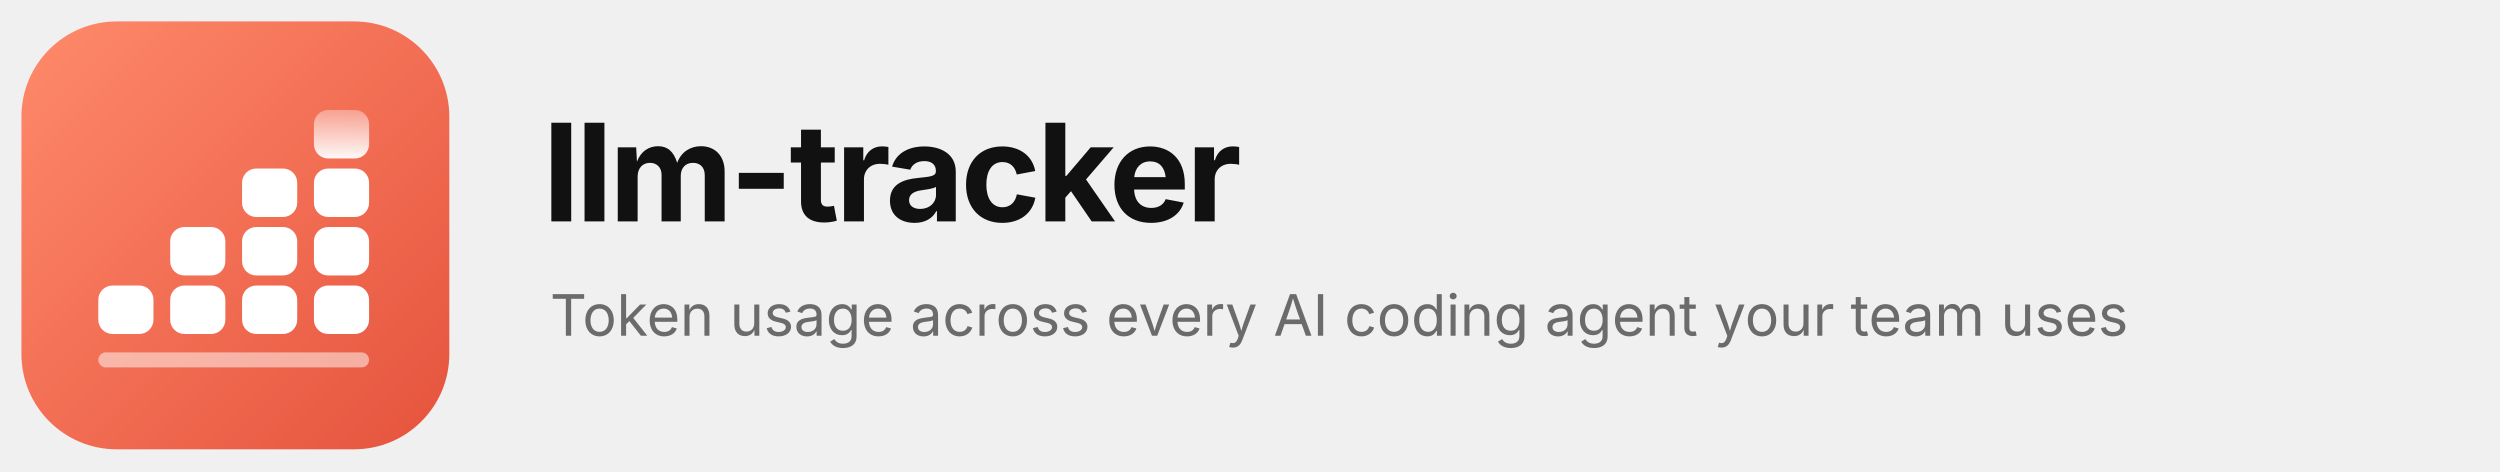
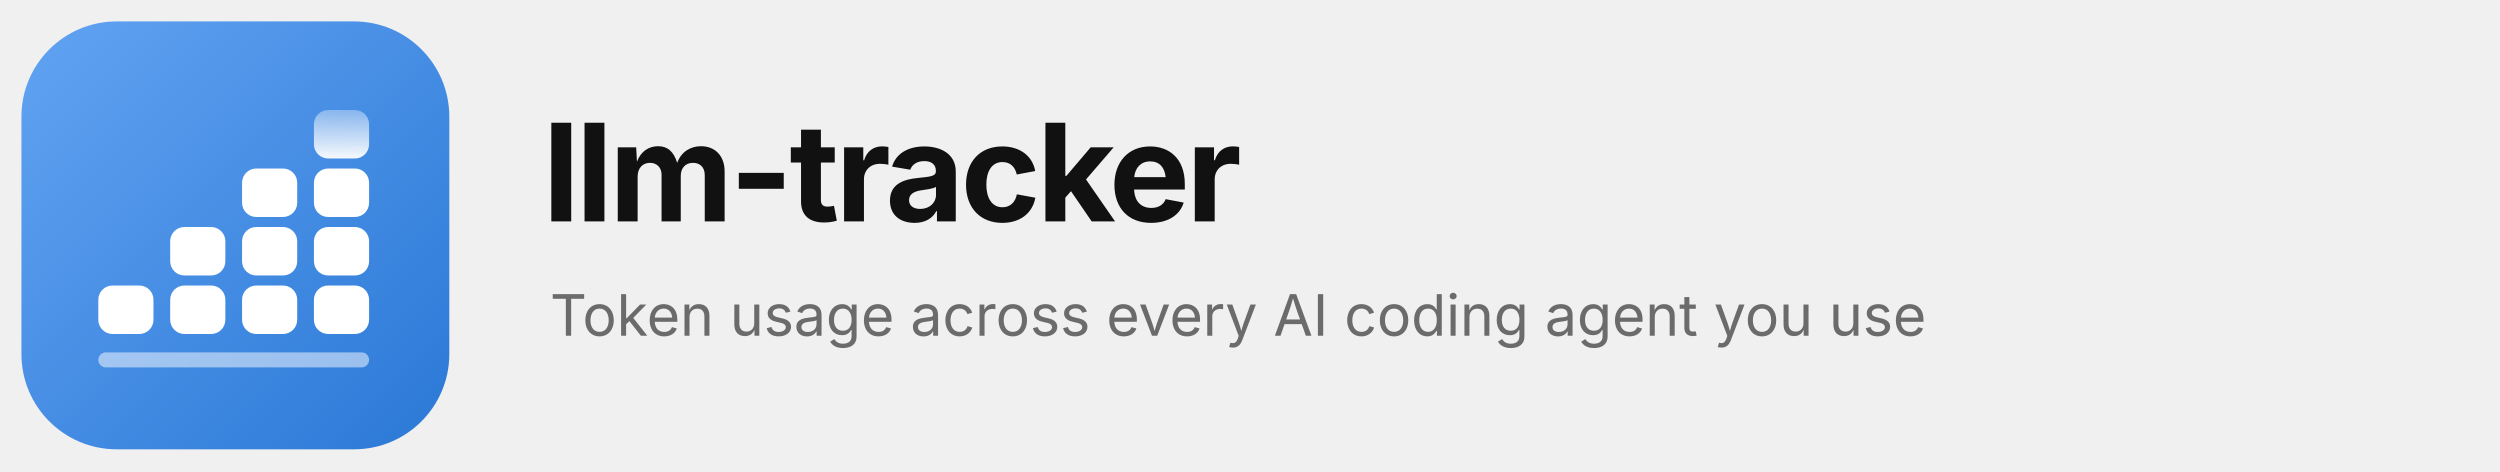
<svg xmlns="http://www.w3.org/2000/svg" viewBox="0 0 700 132" width="700" height="132" role="img" aria-label="llm-tracker">
  <defs>
    <linearGradient id="lbg" x1="0" y1="0" x2="1" y2="1">
-       <stop offset="0" stop-color="#FF8A6B" />
-       <stop offset="1" stop-color="#E5533D" />
+       <stop offset="0" stop-color="#62A3F2" />
+       <stop offset="1" stop-color="#2A78D6" />
    </linearGradient>
    <linearGradient id="fade" x1="0" y1="1" x2="0" y2="0">
      <stop offset="0" stop-color="#fff" stop-opacity="0.95" />
      <stop offset="1" stop-color="#fff" stop-opacity="0.35" />
    </linearGradient>
  </defs>
  <g transform="translate(6,6) scale(0.234)">
    <rect width="512" height="512" rx="114" fill="url(#lbg)" />
    <g fill="#fff">
      <rect x="92" y="316" width="66" height="58" rx="17" />
      <rect x="178" y="316" width="66" height="58" rx="17" />
      <rect x="178" y="246" width="66" height="58" rx="17" />
      <rect x="264" y="316" width="66" height="58" rx="17" />
      <rect x="264" y="246" width="66" height="58" rx="17" />
      <rect x="264" y="176" width="66" height="58" rx="17" />
      <rect x="350" y="316" width="66" height="58" rx="17" />
      <rect x="350" y="246" width="66" height="58" rx="17" />
      <rect x="350" y="176" width="66" height="58" rx="17" />
      <rect x="350" y="106" width="66" height="58" rx="17" fill="url(#fade)" />
    </g>
    <rect x="92" y="396" width="324" height="18" rx="9" fill="#fff" opacity="0.5" />
  </g>
  <text x="152" y="62" font-family="ui-sans-serif,-apple-system,'SF Pro Display',system-ui,sans-serif" font-size="38" font-weight="650" letter-spacing="-1" fill="#111">llm-tracker</text>
-   <text x="154" y="94" font-family="ui-sans-serif,-apple-system,'SF Pro Text',system-ui,sans-serif" font-size="16" fill="#6b6b6b">Token usage across every AI coding agent your team uses</text>
+   <text x="154" y="94" font-family="ui-sans-serif,-apple-system,'SF Pro Text',system-ui,sans-serif" font-size="16" fill="#6b6b6b">Token usage across every AI coding agent you use</text>
</svg>
